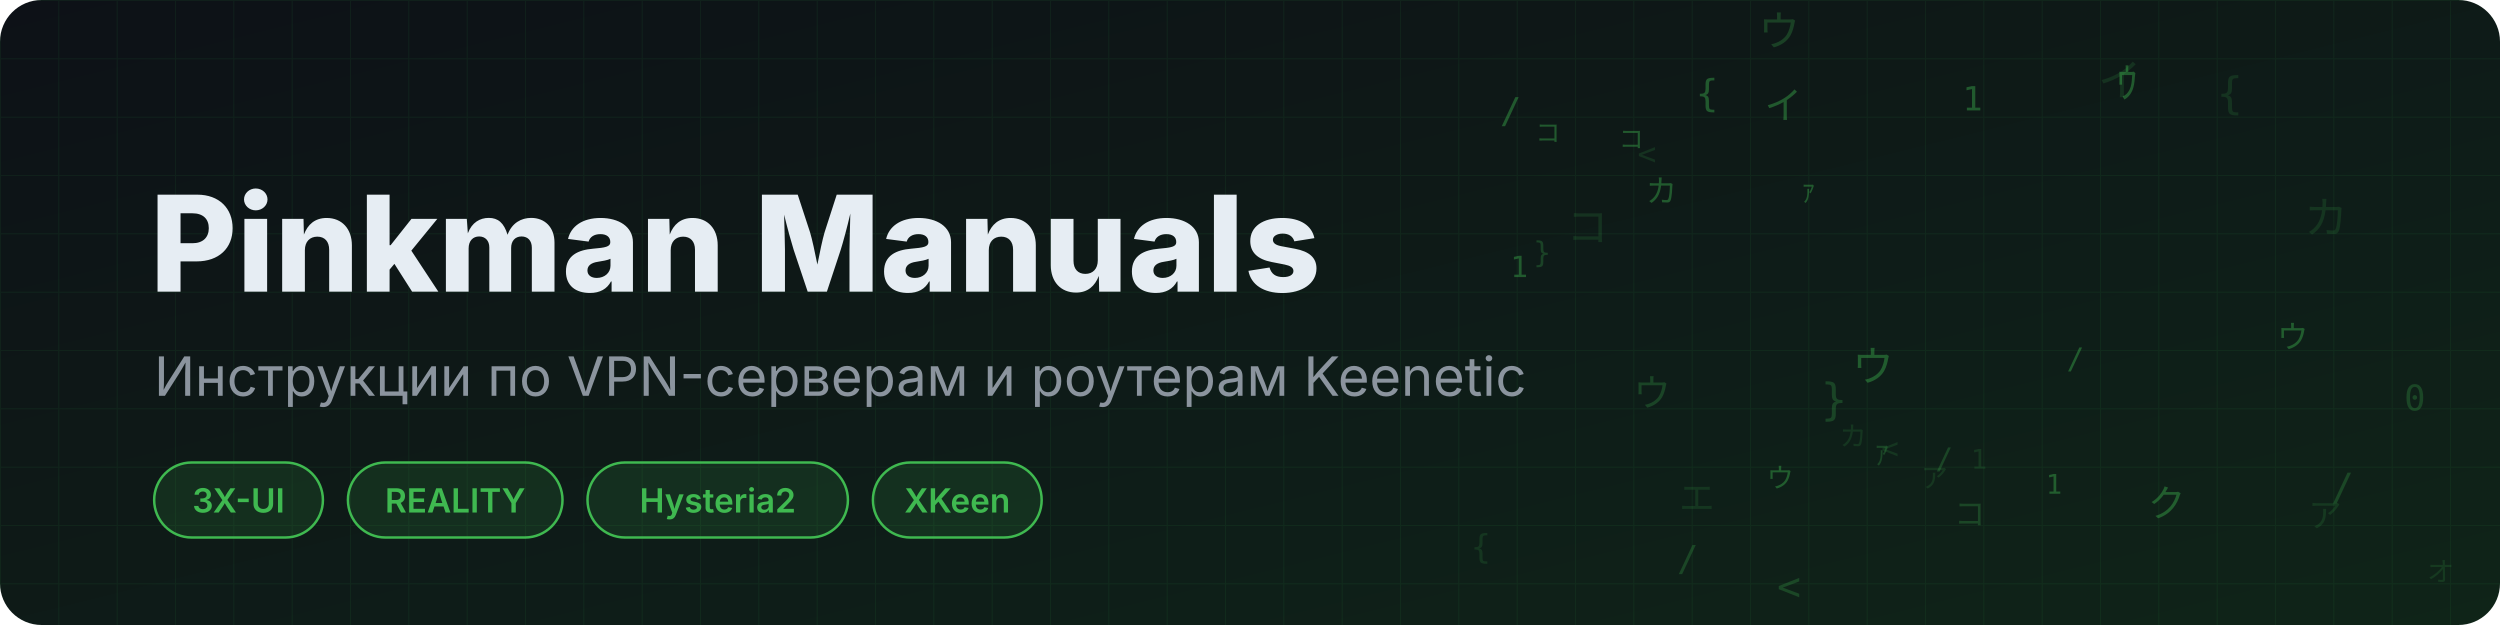
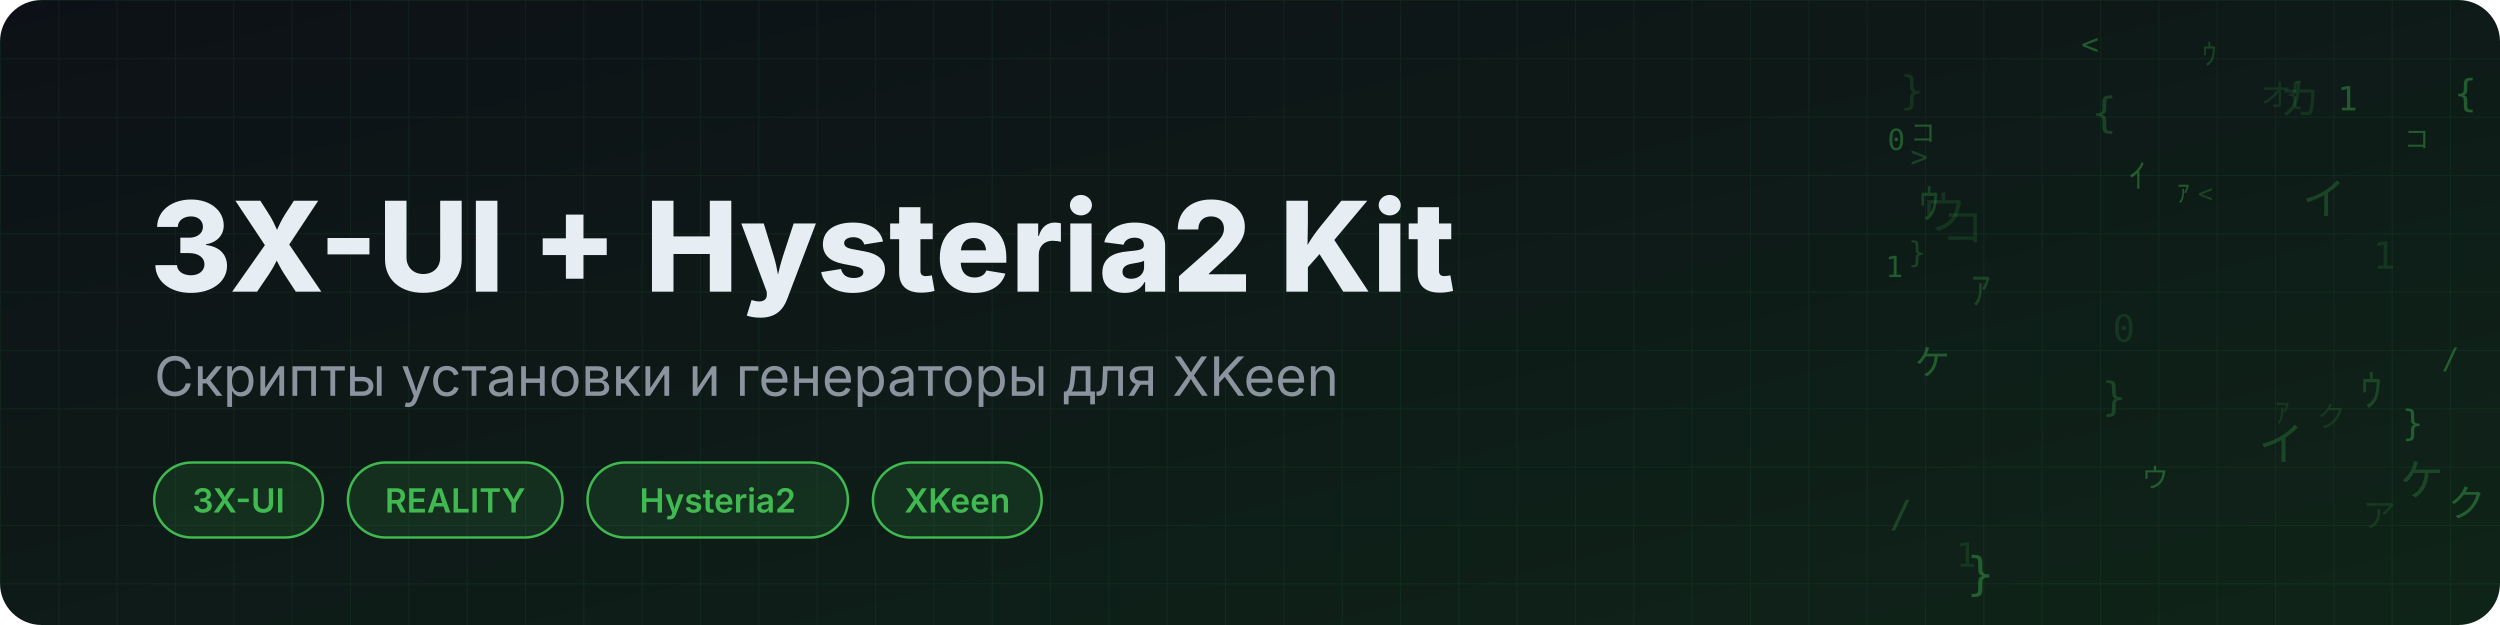
- <svg xmlns="http://www.w3.org/2000/svg" width="1200" height="300" viewBox="0 0 1200 300" role="img" aria-label="Pinkman Manuals — инструкции по VPN-серверам и роутерам Keenetic">
+ <svg xmlns="http://www.w3.org/2000/svg" width="1200" height="300" viewBox="0 0 1200 300" role="img" aria-label="3X-UI + Hysteria2 Kit — скрипты установки и генераторы для XKeen">
  <style>.s{font-family:Inter, -apple-system, 'Segoe UI', Roboto, 'Helvetica Neue', Arial, sans-serif}.m{font-family:'JetBrains Mono', ui-monospace, SFMono-Regular, Menlo, Consolas, monospace}</style>
  <defs>
    <linearGradient id="g" x1="0" y1="0" x2="1" y2="1">
      <stop offset="0" stop-color="#0d1117" />
      <stop offset="1" stop-color="#0f2418" />
    </linearGradient>
    <pattern id="p" width="28" height="28" patternUnits="userSpaceOnUse">
      <path d="M28 0H0V28" fill="none" stroke="#3fb95014" />
    </pattern>
  </defs>
  <rect width="1200" height="300" rx="20" fill="url(#g)" />
  <rect width="1200" height="300" rx="20" fill="url(#p)" />
  <g opacity="0.4">
-     <text x="865" y="97" class="m" font-size="12" fill="#3fb950" font-weight="400" text-anchor="start">ｱ</text>
+     <text x="1045" y="97" class="m" font-size="12" fill="#3fb950" font-weight="400" text-anchor="start">ｱ</text>
  </g>
  <g opacity="0.4">
-     <text x="737" y="68" class="m" font-size="12" fill="#3fb950" font-weight="400" text-anchor="start">コ</text>
+     <text x="917" y="68" class="m" font-size="12" fill="#3fb950" font-weight="400" text-anchor="start">コ</text>
  </g>
  <g opacity="0.15">
-     <text x="1165" y="279" class="m" font-size="13" fill="#3fb950" font-weight="400" text-anchor="start">オ</text>
+     <text x="1139" y="129" class="m" font-size="18" fill="#3fb950" font-weight="400" text-anchor="start">1</text>
  </g>
  <g opacity="0.15">
-     <text x="922" y="234" class="m" font-size="13" fill="#3fb950" font-weight="400" text-anchor="start">ア</text>
+     <text x="1094" y="55" class="m" font-size="20" fill="#3fb950" font-weight="400" text-anchor="start">カ</text>
+   </g>
+   <g opacity="0.15">
+     <text x="1097" y="50" class="m" font-size="15" fill="#3fb950" font-weight="400" text-anchor="start">{</text>
  </g>
  <g opacity="0.4">
-     <text x="982" y="237" class="m" font-size="13" fill="#3fb950" font-weight="400" text-anchor="start">1</text>
+     <text x="1178" y="51" class="m" font-size="18" fill="#3fb950" font-weight="400" text-anchor="start">{</text>
  </g>
  <g opacity="0.4">
-     <text x="814" y="51" class="m" font-size="18" fill="#3fb950" font-weight="400" text-anchor="start">{</text>
+     <text x="905" y="133" class="m" font-size="14" fill="#3fb950" font-weight="400" text-anchor="start">1</text>
  </g>
  <g opacity="0.4">
-     <text x="725" y="133" class="m" font-size="14" fill="#3fb950" font-weight="400" text-anchor="start">1</text>
+     <text x="1028" y="234" class="m" font-size="13" fill="#3fb950" font-weight="400" text-anchor="start">ウ</text>
  </g>
  <g opacity="0.4">
-     <text x="848" y="234" class="m" font-size="13" fill="#3fb950" font-weight="400" text-anchor="start">ウ</text>
+     <text x="1172" y="177" class="m" font-size="14" fill="#3fb950" font-weight="400" text-anchor="start">/</text>
+   </g>
+   <g opacity="0.15">
+     <text x="932" y="116" class="m" font-size="20" fill="#3fb950" font-weight="400" text-anchor="start">コ</text>
+   </g>
+   <g opacity="0.15">
+     <text x="912" y="50" class="m" font-size="19" fill="#3fb950" font-weight="400" text-anchor="start">}</text>
+   </g>
+   <g opacity="0.25">
+     <text x="1152" y="238" class="m" font-size="21" fill="#3fb950" font-weight="400" text-anchor="start">ケ</text>
+   </g>
+   <g opacity="0.15">
+     <text x="1112" y="205" class="m" font-size="14" fill="#3fb950" font-weight="400" text-anchor="start">ク</text>
+   </g>
+   <g opacity="0.25">
+     <text x="1004" y="61" class="m" font-size="20" fill="#3fb950" font-weight="400" text-anchor="start">{</text>
+   </g>
+   <g opacity="0.25">
+     <text x="1133" y="195" class="m" font-size="21" fill="#3fb950" font-weight="400" text-anchor="start">ｳ</text>
+   </g>
+   <g opacity="0.25">
+     <text x="917" y="80" class="m" font-size="14" fill="#3fb950" font-weight="400" text-anchor="start">&gt;</text>
+   </g>
+   <g opacity="0.25">
+     <text x="1055" y="97" class="m" font-size="12" fill="#3fb950" font-weight="400" text-anchor="start">&lt;</text>
  </g>
  <g opacity="0.4">
-     <text x="992" y="177" class="m" font-size="14" fill="#3fb950" font-weight="400" text-anchor="start">/</text>
+     <text x="919" y="180" class="m" font-size="17" fill="#3fb950" font-weight="400" text-anchor="start">ケ</text>
  </g>
  <g opacity="0.15">
-     <text x="752" y="116" class="m" font-size="20" fill="#3fb950" font-weight="400" text-anchor="start">コ</text>
+     <text x="1134" y="253" class="m" font-size="16" fill="#3fb950" font-weight="400" text-anchor="start">ア</text>
+   </g>
+   <g opacity="0.4">
+     <text x="1122" y="53" class="m" font-size="16" fill="#3fb950" font-weight="400" text-anchor="start">1</text>
+   </g>
+   <g opacity="0.4">
+     <text x="1175" y="248" class="m" font-size="18" fill="#3fb950" font-weight="400" text-anchor="start">ク</text>
+   </g>
+   <g opacity="0.25">
+     <text x="1057" y="31" class="m" font-size="14" fill="#3fb950" font-weight="400" text-anchor="start">ｳ</text>
  </g>
  <g opacity="0.15">
-     <text x="1064" y="52" class="m" font-size="21" fill="#3fb950" font-weight="400" text-anchor="start">{</text>
+     <text x="939" y="272" class="m" font-size="16" fill="#3fb950" font-weight="400" text-anchor="start">1</text>
  </g>
  <g opacity="0.25">
-     <text x="805" y="274" class="m" font-size="17" fill="#3fb950" font-weight="400" text-anchor="start">/</text>
+     <text x="946" y="146" class="m" font-size="19" fill="#3fb950" font-weight="400" text-anchor="start">ｱ</text>
  </g>
  <g opacity="0.25">
-     <text x="938" y="252" class="m" font-size="15" fill="#3fb950" font-weight="400" text-anchor="start">コ</text>
+     <text x="921" y="105" class="m" font-size="20" fill="#3fb950" font-weight="400" text-anchor="start">ｳ</text>
+   </g>
+   <g opacity="0.4">
+     <text x="1022" y="90" class="m" font-size="16" fill="#3fb950" font-weight="400" text-anchor="start">ｲ</text>
  </g>
  <g opacity="0.15">
-     <text x="1106" y="112" class="m" font-size="21" fill="#3fb950" font-weight="400" text-anchor="start">カ</text>
+     <text x="1092" y="203" class="m" font-size="14" fill="#3fb950" font-weight="400" text-anchor="start">ｱ</text>
+   </g>
+   <g opacity="0.15">
+     <text x="922" y="110" class="m" font-size="22" fill="#3fb950" font-weight="400" text-anchor="start">ウ</text>
+   </g>
+   <g opacity="0.4">
+     <text x="999" y="26" class="m" font-size="14" fill="#3fb950" font-weight="400" text-anchor="start">&lt;</text>
+   </g>
+   <g opacity="0.15">
+     <text x="1014" y="164" class="m" font-size="18" fill="#3fb950" font-weight="400" text-anchor="start">0</text>
+   </g>
+   <g opacity="0.4">
+     <text x="1153" y="209" class="m" font-size="17" fill="#3fb950" font-weight="400" text-anchor="start">}</text>
+   </g>
+   <g opacity="0.4">
+     <text x="944" y="283" class="m" font-size="22" fill="#3fb950" font-weight="400" text-anchor="start">}</text>
  </g>
  <g opacity="0.25">
-     <text x="853" y="288" class="m" font-size="19" fill="#3fb950" font-weight="400" text-anchor="start">&lt;</text>
+     <text x="907" y="253" class="m" font-size="18" fill="#3fb950" font-weight="400" text-anchor="start">/</text>
+   </g>
+   <g opacity="0.25">
+     <text x="1084" y="221" class="m" font-size="22" fill="#3fb950" font-weight="400" text-anchor="start">イ</text>
+   </g>
+   <g opacity="0.15">
+     <text x="1085" y="51" class="m" font-size="15" fill="#3fb950" font-weight="400" text-anchor="start">オ</text>
+   </g>
+   <g opacity="0.25">
+     <text x="1105" y="103" class="m" font-size="21" fill="#3fb950" font-weight="400" text-anchor="start">イ</text>
  </g>
  <g opacity="0.4">
-     <text x="847" y="57" class="m" font-size="18" fill="#3fb950" font-weight="400" text-anchor="start">イ</text>
+     <text x="906" y="72" class="m" font-size="14" fill="#3fb950" font-weight="400" text-anchor="start">0</text>
+   </g>
+   <g opacity="0.4">
+     <text x="1154" y="71" class="m" font-size="12" fill="#3fb950" font-weight="400" text-anchor="start">コ</text>
  </g>
  <g opacity="0.25">
-     <text x="784" y="195" class="m" font-size="18" fill="#3fb950" font-weight="400" text-anchor="start">ウ</text>
-   </g>
-   <g opacity="0.4">
-     <text x="720" y="59" class="m" font-size="17" fill="#3fb950" font-weight="400" text-anchor="start">/</text>
+     <text x="916" y="126" class="m" font-size="14" fill="#3fb950" font-weight="400" text-anchor="start">}</text>
  </g>
  <g opacity="0.25">
-     <text x="874" y="199" class="m" font-size="21" fill="#3fb950" font-weight="400" text-anchor="start">}</text>
+     <text x="1009" y="197" class="m" font-size="19" fill="#3fb950" font-weight="400" text-anchor="start">}</text>
  </g>
-   <g opacity="0.15">
-     <text x="1108" y="253" class="m" font-size="16" fill="#3fb950" font-weight="400" text-anchor="start">ア</text>
-   </g>
-   <g opacity="0.4">
-     <text x="942" y="53" class="m" font-size="16" fill="#3fb950" font-weight="400" text-anchor="start">1</text>
-   </g>
-   <g opacity="0.4">
-     <text x="1031" y="248" class="m" font-size="18" fill="#3fb950" font-weight="400" text-anchor="start">ク</text>
-   </g>
-   <g opacity="0.25">
-     <text x="1154" y="197" class="m" font-size="17" fill="#3fb950" font-weight="400" text-anchor="start">0</text>
-   </g>
-   <g opacity="0.15">
-     <text x="786" y="79" class="m" font-size="15" fill="#3fb950" font-weight="400" text-anchor="start">&lt;</text>
-   </g>
-   <g opacity="0.4">
-     <text x="1093" y="167" class="m" font-size="15" fill="#3fb950" font-weight="400" text-anchor="start">ウ</text>
-   </g>
-   <g opacity="0.15">
-     <text x="903" y="220" class="m" font-size="14" fill="#3fb950" font-weight="400" text-anchor="start">&lt;</text>
-   </g>
-   <g opacity="0.25">
-     <text x="929" y="225" class="m" font-size="14" fill="#3fb950" font-weight="400" text-anchor="start">/</text>
-   </g>
-   <g opacity="0.25">
-     <text x="1119" y="240" class="m" font-size="18" fill="#3fb950" font-weight="400" text-anchor="start">/</text>
-   </g>
-   <g opacity="0.15">
-     <text x="883" y="214" class="m" font-size="13" fill="#3fb950" font-weight="400" text-anchor="start">カ</text>
-   </g>
-   <g opacity="0.4">
-     <text x="790" y="97" class="m" font-size="15" fill="#3fb950" font-weight="400" text-anchor="start">カ</text>
-   </g>
-   <g opacity="0.15">
-     <text x="706" y="268" class="m" font-size="16" fill="#3fb950" font-weight="400" text-anchor="start">{</text>
-   </g>
-   <g opacity="0.25">
-     <text x="844" y="22" class="m" font-size="20" fill="#3fb950" font-weight="400" text-anchor="start">ウ</text>
-   </g>
-   <g opacity="0.4">
-     <text x="889" y="183" class="m" font-size="20" fill="#3fb950" font-weight="400" text-anchor="start">ウ</text>
-   </g>
-   <g opacity="0.4">
-     <text x="1016" y="47" class="m" font-size="20" fill="#3fb950" font-weight="400" text-anchor="start">ｳ</text>
-   </g>
-   <g opacity="0.25">
-     <text x="900" y="223" class="m" font-size="13" fill="#3fb950" font-weight="400" text-anchor="start">ｱ</text>
-   </g>
-   <g opacity="0.15">
-     <text x="946" y="225" class="m" font-size="13" fill="#3fb950" font-weight="400" text-anchor="start">1</text>
-   </g>
-   <g opacity="0.15">
-     <text x="806" y="245" class="m" font-size="17" fill="#3fb950" font-weight="400" text-anchor="start">エ</text>
-   </g>
-   <g opacity="0.15">
-     <text x="1007" y="46" class="m" font-size="21" fill="#3fb950" font-weight="400" text-anchor="start">イ</text>
-   </g>
-   <g opacity="0.4">
-     <text x="777" y="71" class="m" font-size="12" fill="#3fb950" font-weight="400" text-anchor="start">コ</text>
-   </g>
-   <g opacity="0.25">
-     <text x="736" y="126" class="m" font-size="14" fill="#3fb950" font-weight="400" text-anchor="start">}</text>
-   </g>
-   <text x="72" y="140" class="s" font-size="64" fill="#e6edf3" font-weight="800" text-anchor="start">Pinkman Manuals</text>
-   <text x="74" y="190" class="s" font-size="26" fill="#8b949e" font-weight="400" text-anchor="start">Инструкции по VPN-серверам и роутерам Keenetic</text>
+   <text x="72" y="140" class="s" font-size="60" fill="#e6edf3" font-weight="800" text-anchor="start">3X-UI + Hysteria2 Kit</text>
+   <text x="74" y="190" class="s" font-size="26" fill="#8b949e" font-weight="400" text-anchor="start">Скрипты установки и генераторы для XKeen</text>
  <rect x="74" y="222" width="81" height="36" rx="18" fill="#3fb95022" stroke="#3fb950" stroke-width="1.2" />
  <text x="114.5" y="246" class="s" font-size="16" fill="#3fb950" font-weight="600" text-anchor="middle">3X-UI</text>
  <rect x="167" y="222" width="103" height="36" rx="18" fill="#3fb95022" stroke="#3fb950" stroke-width="1.2" />
  <text x="218.5" y="246" class="s" font-size="16" fill="#3fb950" font-weight="600" text-anchor="middle">REALITY</text>
  <rect x="282" y="222" width="125" height="36" rx="18" fill="#3fb95022" stroke="#3fb950" stroke-width="1.2" />
  <text x="344.5" y="246" class="s" font-size="16" fill="#3fb950" font-weight="600" text-anchor="middle">Hysteria2</text>
  <rect x="419" y="222" width="81" height="36" rx="18" fill="#3fb95022" stroke="#3fb950" stroke-width="1.2" />
  <text x="459.5" y="246" class="s" font-size="16" fill="#3fb950" font-weight="600" text-anchor="middle">XKeen</text>
</svg>
